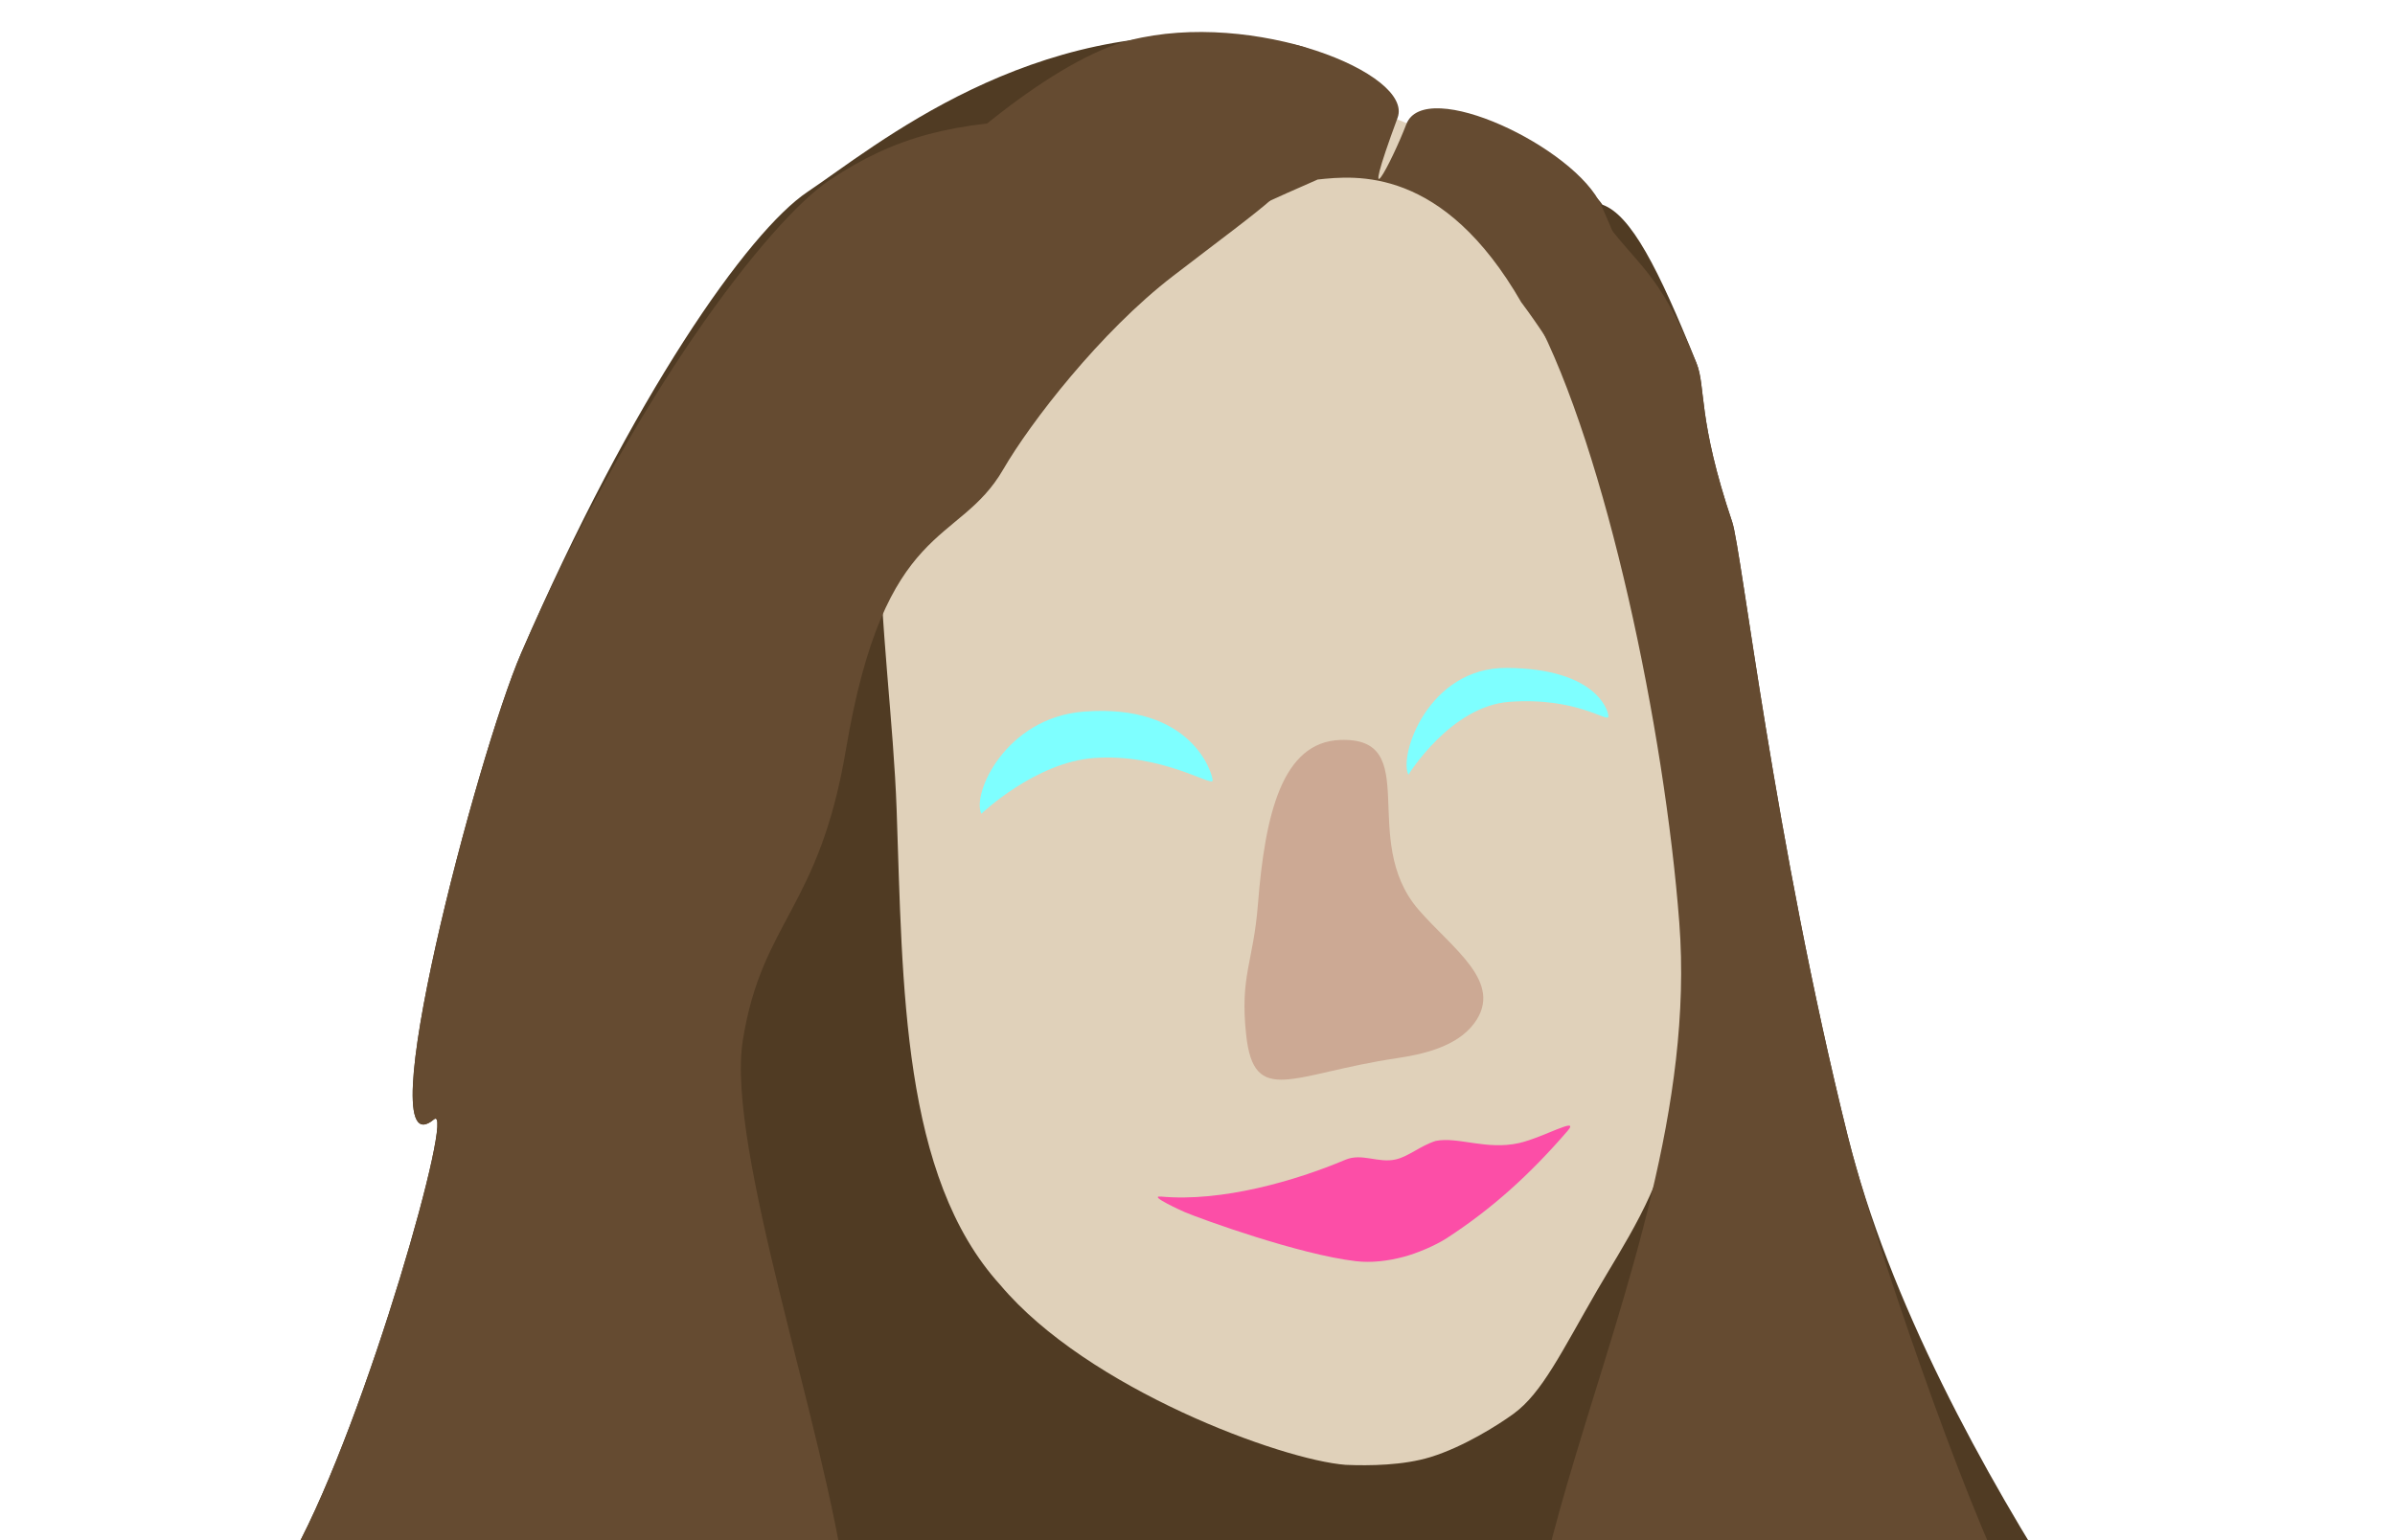
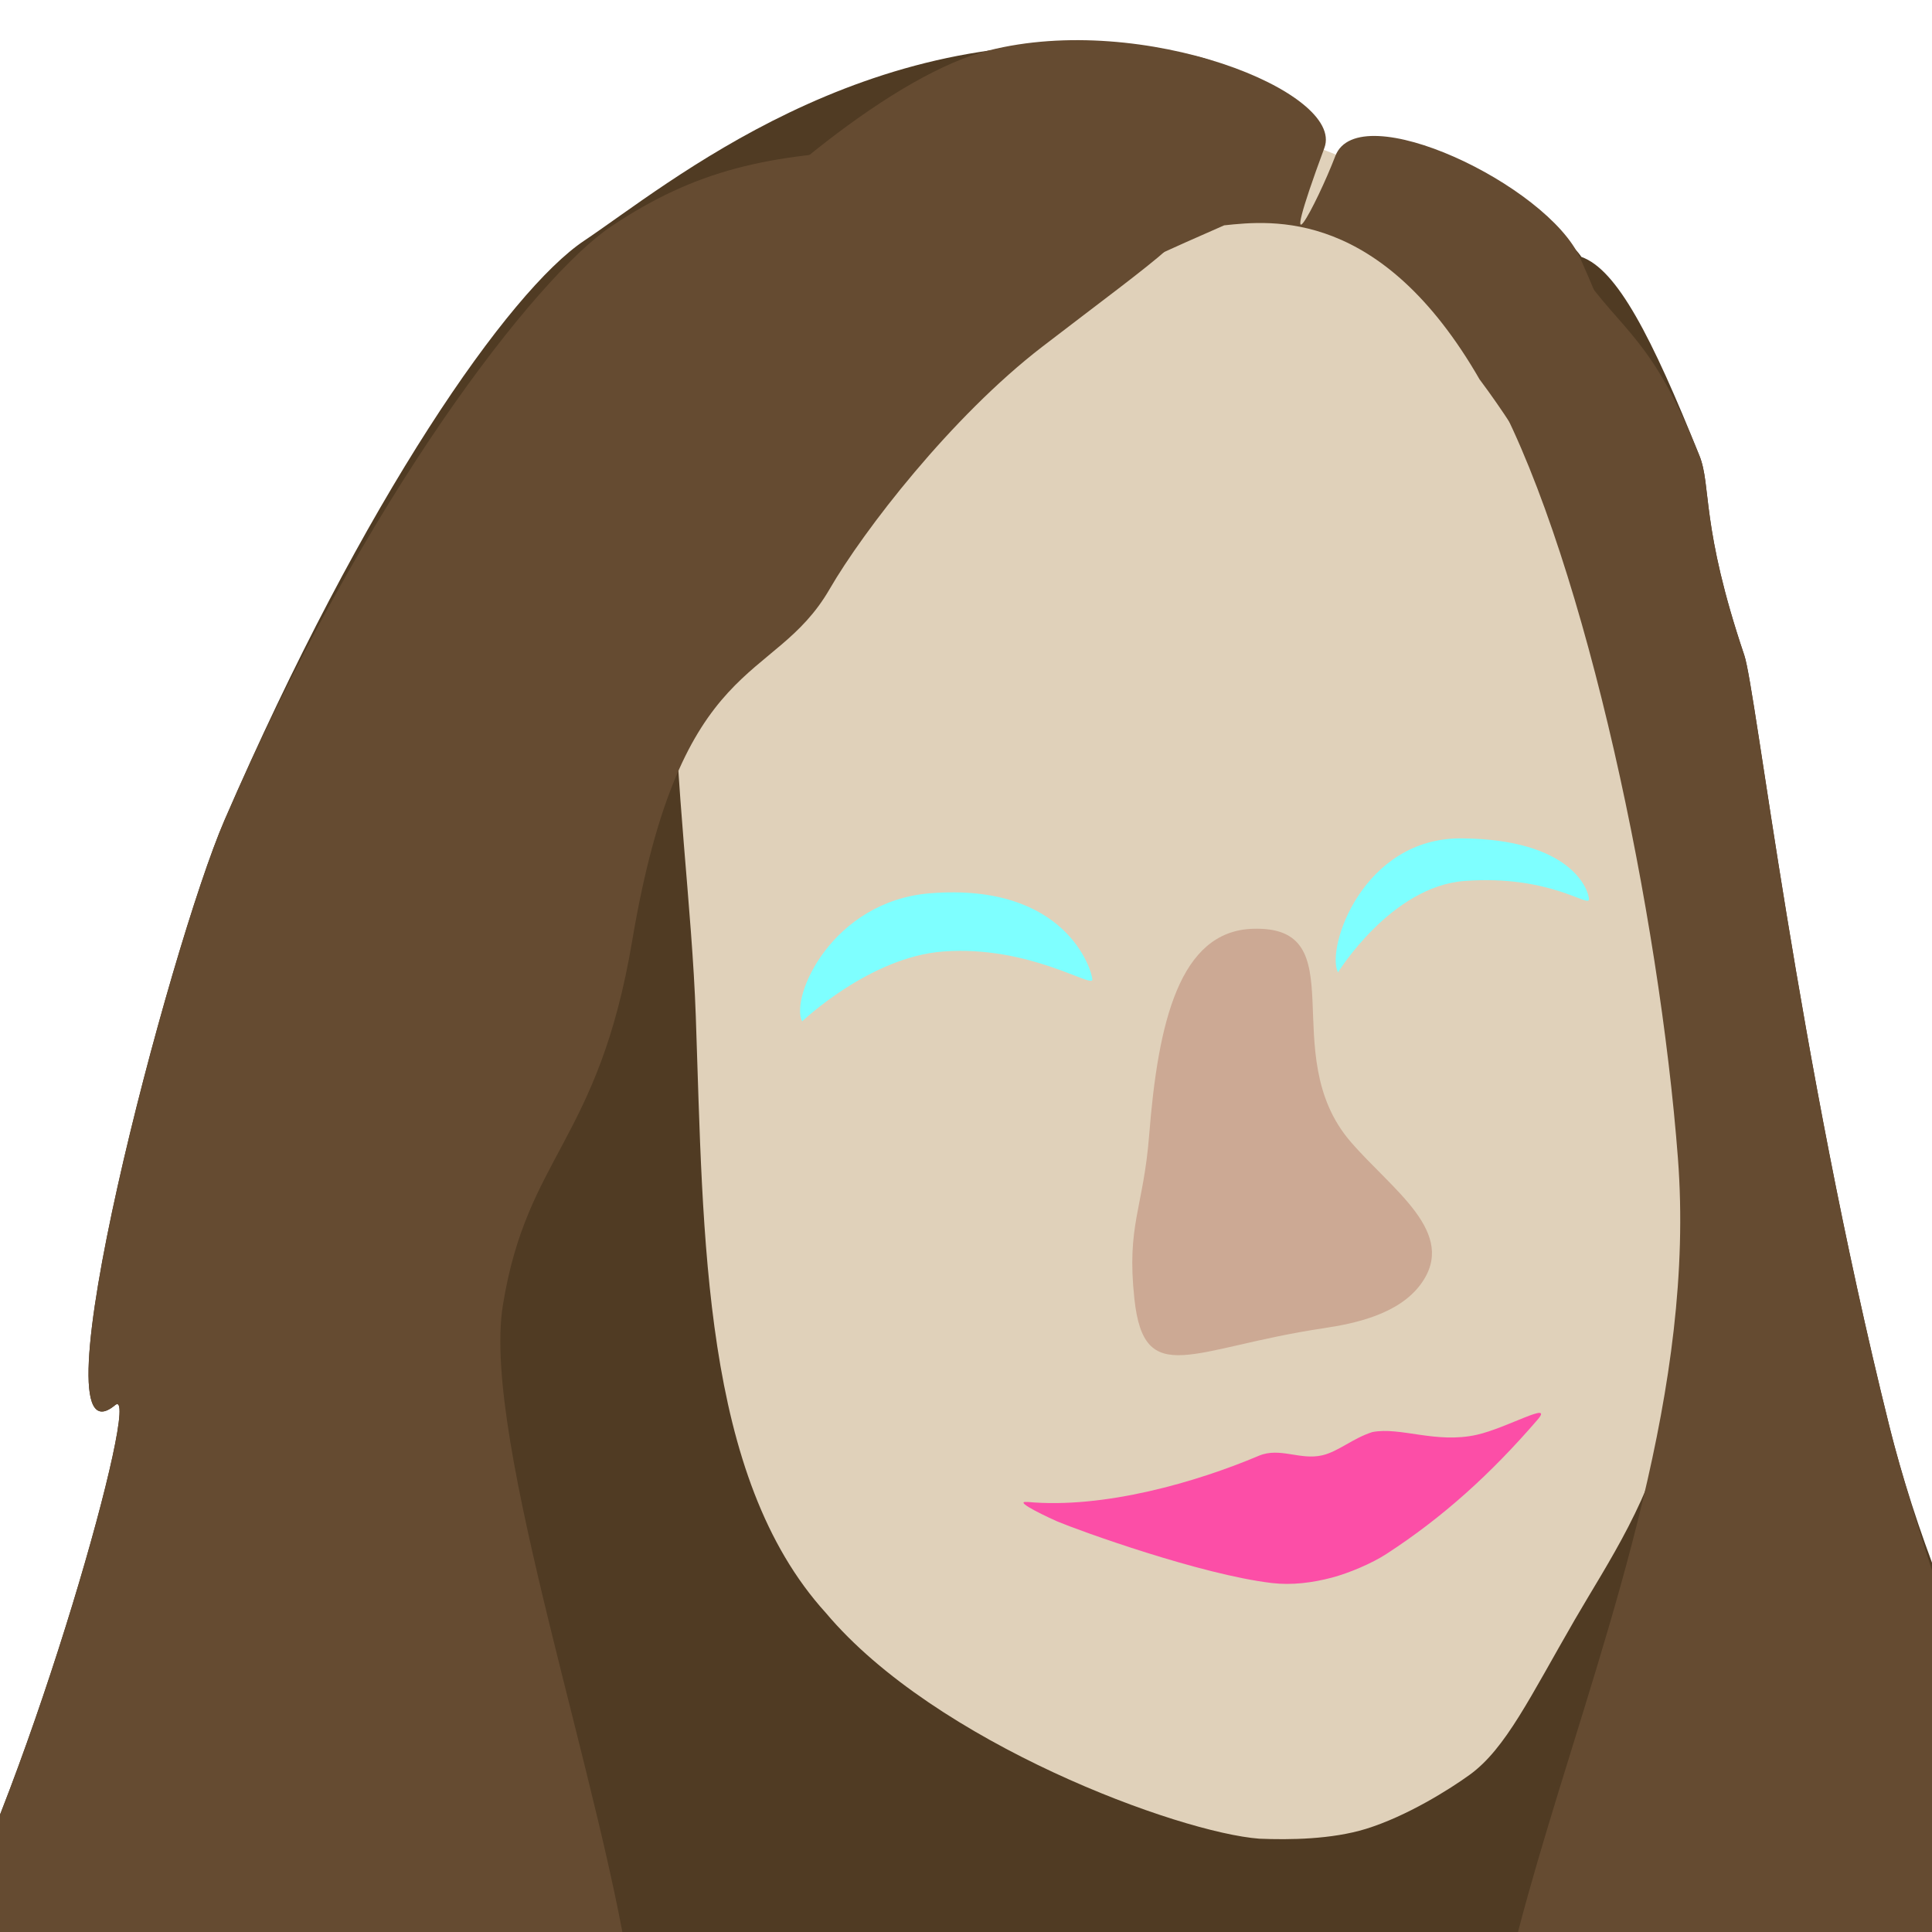
- <svg xmlns="http://www.w3.org/2000/svg" version="1.1" id="Layer_1" x="0px" y="0px" viewBox="150 300 700 450" style="enable-background:new 0 0 900 900;" xml:space="preserve">
+ <svg xmlns="http://www.w3.org/2000/svg" version="1.1" id="Layer_1" x="0px" y="0px" viewBox="0 0 450 450" style="enable-background:new 0 0 450 450;" xml:space="preserve">
  <style type="text/css">
	.face{
   fill:#e0d1ba;
  }
  .hair-front{
    opacity:1;
    fill:#654b31;
    fill-opacity:1;
  }
  .hair{
    opacity:1;
    fill:#503b23;
    fill-opacity:1;
  }
  .eyes{
    opacity:1;
    fill:#7EFFFF;
    fill-opacity:1;
  }
  .nose{
    opacity:1;
    fill:#cca994;
    fill-opacity:1;
  }
  .mouth{
    fill:#FC4EA7;
  }
</style>
-   <g transform="scale(10)">
+   <g transform="translate(-250 -300) scale(10)">
    <g id="hair-behind">
      <path class="hair" d="m 80.115,83.63 c 0,0.995 -60.933,5.538 -61.51,4.073 -0.424,-1.078 -0.885,-4.025 0.375,-6.675 1.427,-2.999 3.461,-3.522 4.627,-5.664 2.115,-3.887 4.734,-13.186 4.073,-12.636 -1.968,1.636 1.277,-10.689 2.548,-13.623 3.259,-7.528 6.638,-12.334 8.376,-13.497 1.958,-1.309 6.523,-5.165 12.847,-4.487 1.792,0.192 2.563,0.245 2.04,1.523 0.08,5.274 6.839,1.113 8.343,3.34 0.831,0.295 1.635,1.853 2.75,4.631 0.282,0.703 0.024,1.622 1.045,4.648 0.27,0.8 1.235,9.337 3.375,17.943 2.418,9.725 11.111,20.083 11.111,20.423 z" />
    </g>
    <g id="face-rotate" transform="rotate(-2 49 50)">
      <g id="face">
        <path class="face" d="m 63.901,51.713 c 0.027,1.654 0.129,4.682 0.13,6.314 6.49e-4,1.89 -0.214,3.809 -0.587,5.375 -0.471,1.977 -1.578,3.459 -2.388,4.752 -1.105,1.764 -1.714,2.948 -2.572,3.526 -0.47,0.317 -1.501,0.918 -2.466,1.178 -0.801,0.216 -1.782,0.195 -2.486,0.141 -1.857,-0.205 -7.458,-2.479 -9.907,-5.609 -2.771,-3.272 -2.542,-8.83 -2.542,-13.993 0,-5.117 -1.19,-11.475 1.863,-15.819 2.114,-3.008 6.608,-5.547 9.868,-4.924 1.758,0.33 3.975,1.037 5.878,2.31 1.559,1.043 2.234,2.216 3.196,3.819 1.784,2.975 1.932,8.04 2.013,12.93 z" />
      </g>
      <g id="hair-with-face">
        <path class="hair-front" d="m 59.852,39.221 c -2.155,-4.075 -4.717,-3.885 -5.827,-3.806 -4.661,1.839 -11.732,5.097 -13.44,5.337 -5.524,0.777 3.803,-8.691 8.099,-9.599 3.637,-0.785 8.261,1.261 7.738,2.538 -1.309,3.194 -0.221,1.308 0.247,0.201 0.59,-1.395 4.915,0.844 5.619,2.58 2.032,5.011 -0.338,2.233 0.777,5.011 -1.175,2.477 -1.158,0.697 -3.212,-2.264 z" />
      </g>
      <g id="eyes">
        <path class="eyes" d="m 50.344,52.864 c -4e-6,0.212 -1.446,-0.852 -3.448,-0.774 -1.719,0.067 -3.342,1.513 -3.342,1.513 -0.266,-0.585 0.801,-2.777 3.085,-2.879 3.174,-0.142 3.705,1.928 3.705,2.14 z" />
        <path class="eyes" d="m 61.969,51.398 c -4e-6,0.212 -0.878,-0.604 -2.88,-0.526 -1.719,0.067 -3.022,2.027 -3.022,2.027 -0.266,-0.585 0.694,-3.116 2.979,-3.021 2.57,0.106 2.924,1.307 2.924,1.519 z" />
      </g>
      <g id="nose">
        <path class="nose" d="m 56.218,56.842 c 0.936,1.17 2.445,2.216 1.521,3.383 -0.539,0.681 -1.565,0.861 -2.3,0.944 -3.077,0.351 -4.221,1.289 -4.376,-0.835 -0.127,-1.735 0.283,-2.097 0.477,-3.804 0.299,-2.621 0.872,-4.717 2.573,-4.717 2.442,-10e-7 0.424,2.927 2.105,5.029 z" />
      </g>
      <g id="mouth">
        <path class="mouth" d="m 48.404,64.971 c 1.78,0.229 3.963,-0.326 5.428,-0.886 0.498,-0.19 0.957,0.144 1.48,0.04 0.377,-0.075 0.719,-0.369 1.179,-0.499 0.66,-0.107 1.475,0.329 2.435,0.147 0.71,-0.135 1.828,-0.739 1.424,-0.302 -1.135,1.227 -2.281,2.193 -3.626,3.002 -0.349,0.21 -0.889,0.416 -1.287,0.507 -0.457,0.104 -0.94,0.149 -1.404,0.078 -1.651,-0.254 -4.436,-1.373 -4.941,-1.606 -0.076,-0.035 -1.068,-0.528 -0.69,-0.479 z" />
      </g>
    </g>
    <g>
      <path class="hair-front" d="m 59.65,78.522 c 0.228,-1.85 0.758,-3.827 1.378,-5.89 1.477,-4.922 3.461,-10.331 3.054,-15.655 -0.43,-5.63 -2.131,-13.788 -4.23,-17.756 -1.178,-1.865 0.512,-4.978 1.912,-2.957 1.047,1.51 1.705,1.574 2.819,4.352 0.282,0.703 0.024,1.622 1.045,4.648 0.27,0.8 1.235,9.337 3.375,17.943 0.716,2.879 3.392,10.698 4.82,13.411 -5.444,0.156 -5.374,1.194 -14.173,1.903 z" />
    </g>
    <g>
      <path class="hair-front" d="m 52.592,34.867 c 0.577,0.358 -0.54,1.075 -3.314,3.208 -2.118,1.629 -4.166,4.284 -4.957,5.65 -1.309,2.26 -3.458,1.428 -4.596,8.188 -0.788,4.682 -2.45,4.991 -3.013,8.495 -0.504,3.136 2.41,11.387 3.013,15.989 0.09,0.69 0.129,1.298 0.096,1.794 -7.683,-0.957 -11.294,-3.056 -16.213,-2.826 2.115,-3.887 4.734,-13.186 4.073,-12.636 -1.968,1.636 1.277,-10.689 2.548,-13.623 3.259,-7.528 7.27,-12.671 9.009,-13.834 1.958,-1.309 3.641,-1.695 6.482,-1.789 4.664,-0.155 5.876,0.764 6.873,1.384 z" />
    </g>
  </g>
</svg>
